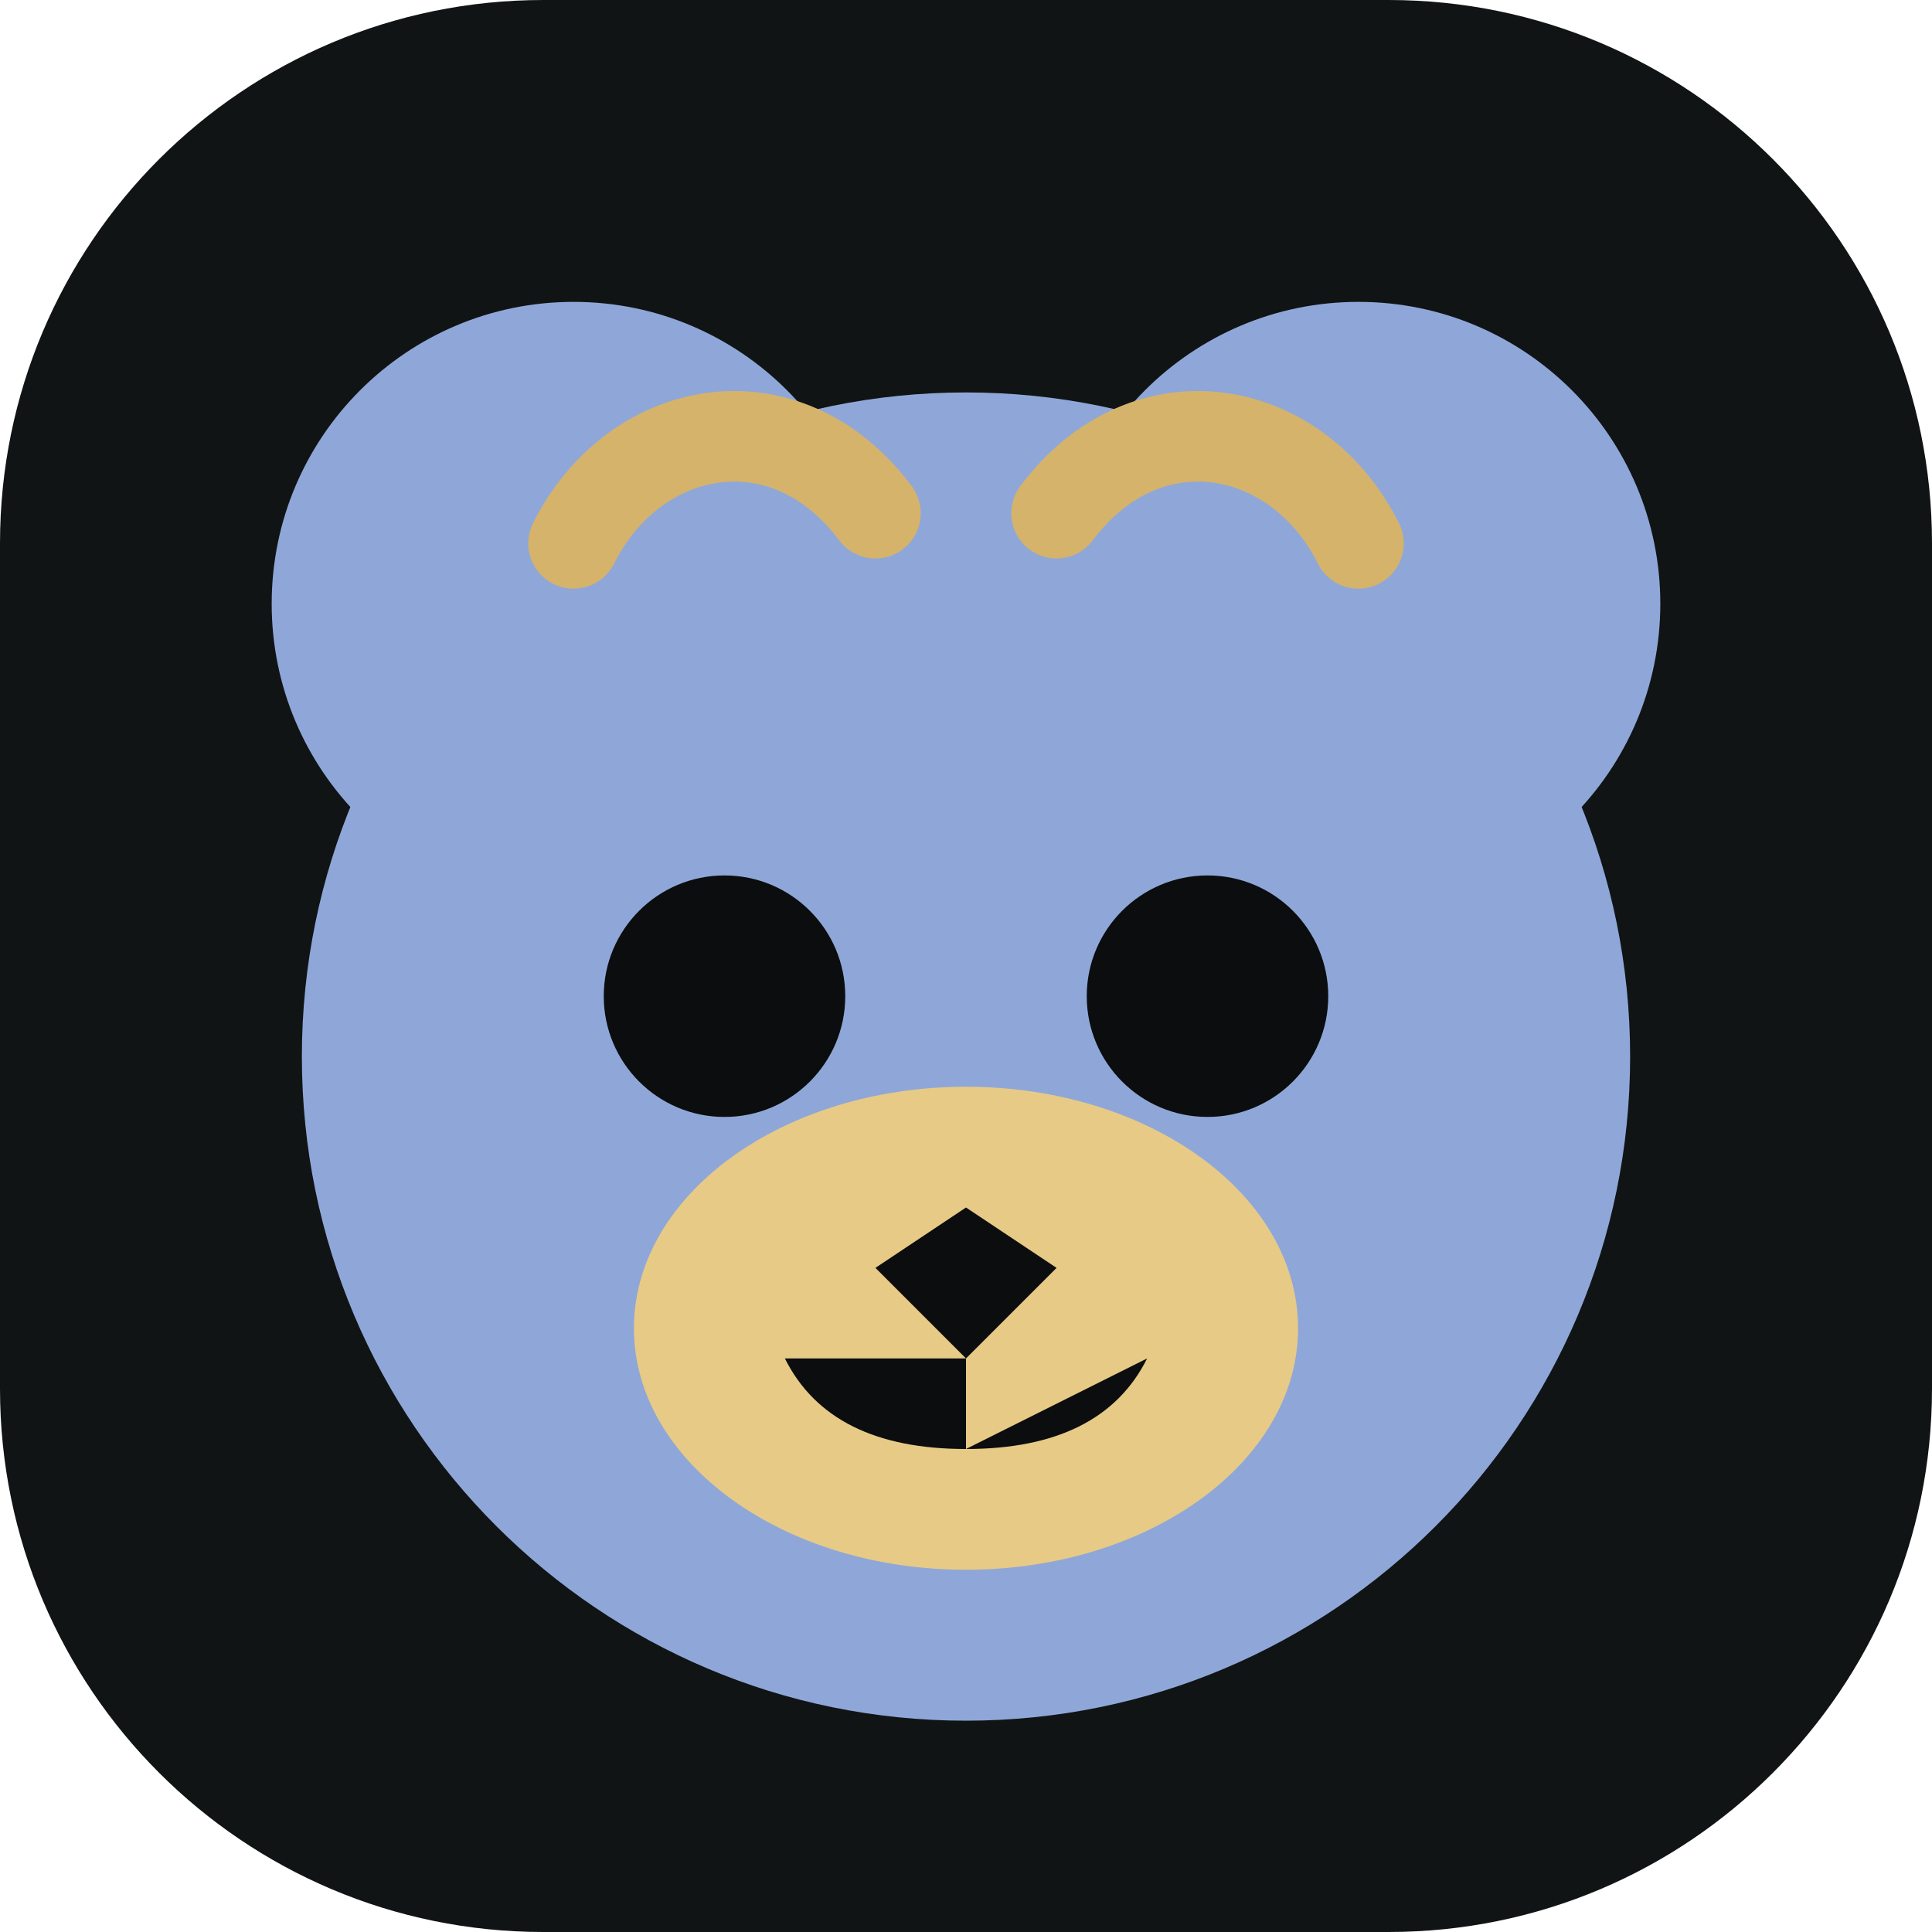
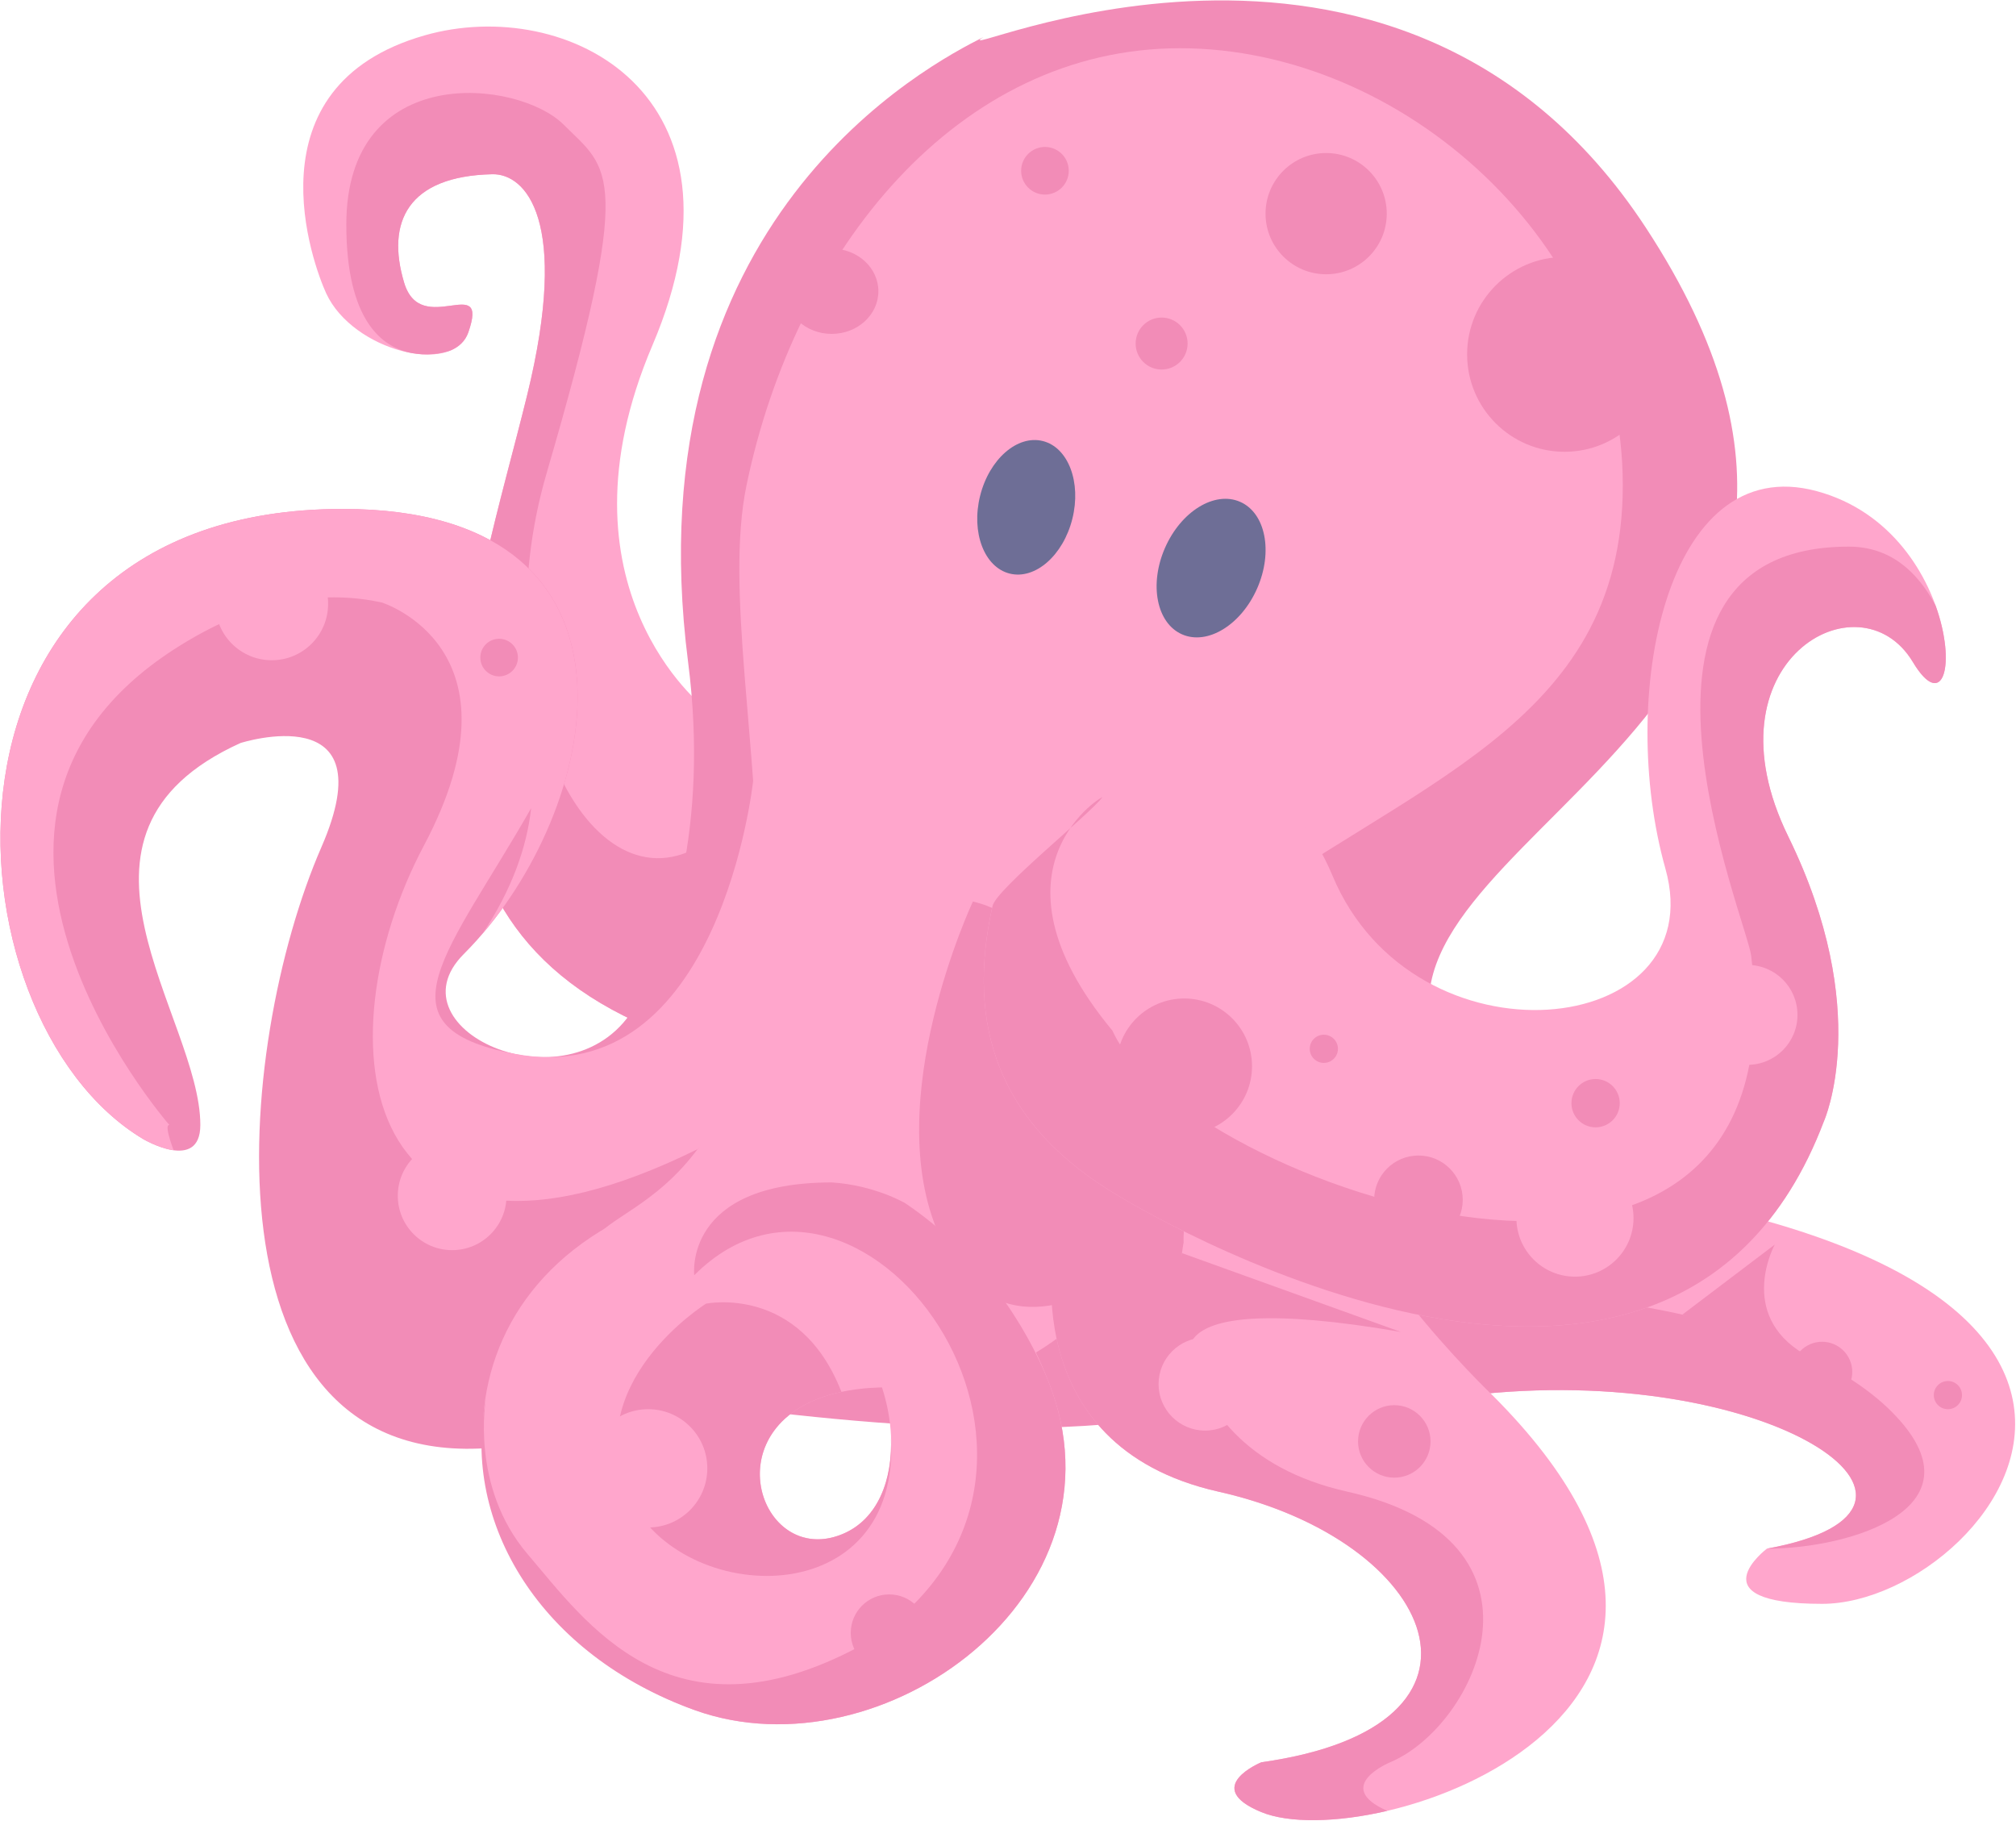
- <svg xmlns="http://www.w3.org/2000/svg" viewBox="0 0 64 64">
-   <rect width="64" height="64" rx="18" fill="#111415" />
-   <circle cx="19" cy="20" r="10" fill="#8fa7d8" />
-   <circle cx="45" cy="20" r="10" fill="#8fa7d8" />
-   <circle cx="32" cy="35" r="22" fill="#8fa7d8" />
-   <path d="M19 18c2-4 7-5 10-1M45 18c-2-4-7-5-10-1" fill="none" stroke="#d5b36b" stroke-width="3" stroke-linecap="round" />
-   <circle cx="24" cy="33" r="4" fill="#0b0d0e" />
-   <circle cx="40" cy="33" r="4" fill="#0b0d0e" />
-   <ellipse cx="32" cy="44" rx="11" ry="8" fill="#e7ca86" />
-   <path d="m29 42 3-2 3 2-3 3zM32 45v3c-3 0-5-1-6-3M32 48c3 0 5-1 6-3" fill="#0b0d0e" />
+ <svg xmlns="http://www.w3.org/2000/svg" version="1.1" viewBox="0 0 1328 1199" height="1199px" width="1328px">
+   <defs />
+   <g fill-rule="evenodd" fill="none" stroke-width="1" stroke="none" id="Page-1">
+     <g fill-rule="nonzero" id="章鱼，卡通动物">
+       <path fill="#FFA6CC" id="Shape" d="M966.898,919.203 C1163.911,895.751 1308.511,993.728 1163.911,1020.056 C1163.911,1020.056 1115.826,1056.416 1200.277,1056.416 C1318.703,1056.416 1520.403,794.914 889.524,766.769" />
+       <path fill="#F28CB7" id="Shape" d="M1043.117,855.366 C1043.117,855.366 967.367,834.156 909.327,847.577 L966.909,919.214 C1163.922,895.762 1308.522,993.744 1163.922,1020.067 C1219.042,1020.067 1309.113,992.883 1246,929.781 C1182.886,866.662 1043.117,855.366 1043.117,855.366 Z" />
+       <path fill="#FFA6CC" id="Shape" d="M464.122,466.23 C464.122,466.23 361.811,386.819 429.821,227.341 C500.437,61.752 373.289,-3.438 279.723,23.299 C162.142,56.888 206.556,175.165 214.881,193.234 C232.327,231.073 298.422,247.801 308.492,218.922 C322.564,178.632 277.321,223.295 266.208,186.167 C254.283,146.407 268.472,116.004 324.286,114.767 C346.016,114.287 375.58,144.58 347.264,260.184 C313.775,396.917 242.264,591.717 418.967,672.955 C418.967,672.949 474.97,653.538 464.122,466.23 Z" />
+       <path fill="#F28CB7" id="Shape" d="M360.078,311.654 C418.426,111.858 401.406,112.206 371.351,82.156 C341.296,52.096 228.131,40.033 228.131,147.881 C228.131,211.005 251.528,228.683 270.923,232.503 C273.319,232.923 275.643,233.215 277.94,233.37 C288.451,233.878 296.445,230.985 296.445,230.985 C302.159,228.666 306.471,224.735 308.508,218.922 C322.58,178.632 277.338,223.295 266.225,186.167 C254.3,146.407 268.488,116.004 324.303,114.767 C346.033,114.287 375.596,144.58 347.28,260.184 C313.791,396.917 242.281,591.717 418.984,672.955 C418.984,672.955 455.808,660.174 463.956,555.468 C388.018,604.636 316.635,460.428 360.078,311.654 Z" />
+       <path fill="#F28CB7" id="Shape" d="M324.303,953.592 C129.635,970.027 154.738,688.695 211.702,558.029 C255.166,458.352 158.349,489.434 158.349,489.434 C25.254,549.82 131.965,669.433 131.965,740.971 C131.965,772.478 94.435,750.345 94.435,750.345 C-39.239,670.603 -59.18,335.228 225.774,335.228 C440.035,335.228 396.393,537.509 305.521,628.397 C254.979,678.928 378.787,733.7 418.962,661.698 C441.089,622.037 467.241,545.044 453.268,436.076 C415.804,143.895 612.575,42.203 647.82,24.426 C615.407,45.338 918.883,-102.248 1084.158,149.951 C1286.533,458.783 911.088,545.343 943.247,677.156 C1032.567,1043.503 511.915,926.253 350.096,909.834" />
+       <path fill="#FFA6CC" id="Shape" d="M496.115,514.31 C496.115,514.31 474.313,720.036 338.458,694.039 C245.693,676.284 295.81,627.171 349.864,532.358 C347.043,558.25 336.979,586.285 317.794,615.108 C399.888,519.224 430.125,335.228 225.779,335.228 C-59.175,335.228 -39.234,670.609 94.446,750.345 C94.446,750.345 104.599,756.319 114.343,757.627 C110.561,747.204 109.17,740.96 111.544,740.96 C111.544,740.96 -73.976,528.847 133.412,416.621 C174.861,394.19 216.135,389.122 251.434,396.823 C251.434,396.823 348.241,426.922 279.287,556.881 C210.327,686.834 236.44,866.899 459.429,756.975 C459.424,756.998 542.859,675.931 496.115,514.31 Z" />
+       <path fill="#FFA6CC" id="Shape" d="M871.907,742.125 C871.907,813.519 983.316,919.198 983.316,919.198 C1192.062,1127.943 903.055,1223.325 830.883,1193.585 C790.995,1177.177 830.883,1160.764 830.883,1160.764 C1000.629,1136.942 945.742,1014.58 802.721,982.526 C666.695,952.046 694.84,818.361 694.84,818.361 C694.84,818.361 690.147,748.004 769.9,715.172 C849.625,682.324 871.907,713.428 871.907,742.125 Z" />
+       <ellipse ry="39.585" rx="28.537" cy="141.748" cx="698.947" transform="translate(698.9467, 141.7477) rotate(74.83533) translate(-698.9467, -141.7477)" fill="#C71870" id="Oval" />
+       <ellipse ry="21.061" rx="15.187" cy="284.974" cx="853.962" transform="translate(853.9621, 284.9744) rotate(74.84639) translate(-853.9621, -284.9744)" fill="#C71870" id="Oval" />
+       <path fill="#FFA6CC" id="Shape" d="M1068.982,319.659 C1068.982,478.978 925.922,515.801 803.864,608.13 C695.734,689.904 820.437,828.155 660.7,902.365 C642.371,910.883 446.511,913.528 394.157,828.155 C371.975,791.966 499.802,811.062 499.802,600.534 C499.802,491.239 477.603,387.918 491.748,319.676 C523.878,164.631 630.926,31.768 777.348,31.768 C923.758,31.746 1068.982,160.336 1068.982,319.659 Z" />
+       <ellipse ry="44.994" rx="31.308" cy="334.153" cx="676.014" transform="translate(676.0141, 334.1526) rotate(-165.9777) translate(-676.0141, -334.1526)" fill="#6E6E96" id="Oval" />
+       <path fill="#F28CB7" id="Shape" d="M915.737,1160.769 C972.512,1136.947 1030.602,1014.585 887.575,982.532 C751.555,952.052 779.7,818.366 779.7,818.366 C779.7,818.366 775.012,748.01 854.76,715.178 C856.885,714.306 858.95,713.488 860.998,712.71 C847.572,699.206 820.167,694.475 769.889,715.178 C690.153,748.01 694.829,818.366 694.829,818.366 C694.829,818.366 666.684,952.052 802.71,982.532 C945.714,1014.585 1000.618,1136.947 830.871,1160.769 C830.871,1160.769 790.984,1177.205 830.871,1193.59 C848.803,1200.983 880.106,1200.629 913.826,1192.773 C877.268,1176.642 915.737,1160.769 915.737,1160.769 Z" />
+       <path fill="#FFA6CC" id="Shape" d="M545.084,781.167 C545.084,781.167 478.133,763.849 401.417,807.43 C265.639,884.494 303.308,1071.306 458.054,1126.568 C580.687,1170.359 746.707,1050.614 690.672,909.983 C676.003,873.154 646.108,814.347 596.228,797.774 C596.228,797.774 518.844,759.084 458.071,819.879 C458.071,819.879 430.445,850.265 507.808,850.265 C585.17,850.265 615.578,985.651 554.778,1010.527 C493.989,1035.393 460.826,913.809 585.17,913.809" />
+       <path fill="#F28CB7" id="Shape" d="M547.899,778.843 C575.856,780.577 596.195,792.446 596.195,792.446 C646.081,826.117 675.975,873.138 690.644,909.967 C746.68,1050.614 580.66,1170.342 458.027,1126.552 C355.766,1090.032 303.766,1002.826 320.118,921.146 C320.118,921.229 309.413,979.076 347.639,1023.783 C385.92,1068.512 442.006,1150.711 565.787,1084.682 C747.061,975.261 569.861,727.395 457.326,839.953 C457.331,839.953 449.862,778.843 547.899,778.843 Z" />
+       <path fill="#F28CB7" id="Shape" d="M465.066,858.701 C465.066,858.701 380.195,911.739 414.672,986.015 C448.371,1058.575 594.185,1063.897 586.865,946.051 C588.129,974.604 578.335,1000.91 554.751,1010.55 C499.659,1033.096 467.258,935.307 554.27,916.813 C526.672,845.81 465.066,858.701 465.066,858.701 Z M586.18,937.576 L586.169,937.565 C586.186,937.681 586.197,937.825 586.213,937.935 C586.191,937.819 586.191,937.698 586.18,937.576 Z" />
+       <path fill="#F28CB7" id="Shape" d="M787.307,903.303 C787.307,903.303 746.266,846.876 922.682,877.289 L778.601,825.394 C778.612,825.383 766.08,867.827 787.307,903.303 Z" />
+       <path fill="#F28CB7" id="Shape" d="M640.863,593.826 C640.863,593.826 578.92,725.529 618.896,814.027 C655.637,895.359 727.495,845.976 727.495,845.976 C727.495,845.976 744.659,618.034 640.863,593.826 Z" />
+       <path fill="#F28CB7" id="Shape" d="M1169.084,819.791 C1169.084,819.791 1143.97,865.53 1188.451,891.892 L1108.207,865.917 L1169.084,819.791 Z" />
+       <circle r="39.926" cy="140.726" cx="873.569" fill="#F28CB7" id="Oval" />
+       <circle r="15.684" cy="112.482" cx="688.342" fill="#F28CB7" id="Oval" />
+       <circle r="17.114" cy="226.287" cx="765.196" fill="#F28CB7" id="Oval" />
+       <circle r="64.168" cy="233.414" cx="1030.602" fill="#F28CB7" id="Oval" />
+       <ellipse ry="28.084" rx="30.773" cy="191.843" cx="547.844" fill="#F28CB7" id="Oval" />
+       <ellipse ry="47.651" rx="33.158" cy="374.193" cx="797.788" transform="translate(797.788, 374.1926) rotate(-156.3598) translate(-797.788, -374.1926)" fill="#6E6E96" id="Oval" />
+       <path fill="#FFA6CC" id="Shape" d="M737.057,787.859 C737.057,787.859 1098.231,1010.66 1201.425,738.608 C1201.425,738.608 1234.251,665.905 1177.973,550.99 C1121.7,436.07 1224.872,377.429 1260.05,436.07 C1295.234,494.712 1296.399,350.471 1196.721,323.496 C1097.044,296.527 1065.377,459.533 1097.044,572.107 C1128.7,684.681 931.714,705.776 877.765,576.789 C823.816,447.807 671.371,518.158 653.788,596.73 C636.215,675.301 657.299,740.954 737.057,787.859 Z" />
+       <path fill="#F28CB7" id="Shape" d="M1275.039,398.882 C1262.733,375.761 1244.559,360.055 1217.849,360.055 C1047.672,360.055 1150.739,606.259 1153.538,629.473 C1188.987,923.857 777.894,779.671 732.812,678.884 C642.636,570.147 730.338,521.841 726.021,525.253 C718.772,535.521 656.316,585.572 653.826,596.719 C636.226,675.29 657.321,740.949 737.079,787.859 C737.079,787.859 1098.253,1010.66 1201.447,738.608 C1201.447,738.608 1234.273,665.905 1177.995,550.99 C1121.722,436.07 1224.905,377.429 1260.072,436.07 C1279.947,469.206 1288.94,437.55 1275.039,398.882 Z" />
+       <circle r="44.641" cy="702.32" cx="780.103" fill="#F28CB7" id="Oval" />
+       <circle r="29.177" cy="790.288" cx="934.369" fill="#F28CB7" id="Oval" />
+       <circle r="15.911" cy="726.633" cx="1051.067" fill="#F28CB7" id="Oval" />
+       <circle r="9.286" cy="690.826" cx="872.051" fill="#F28CB7" id="Oval" />
+       <circle r="35.808" cy="787.632" cx="297.842" fill="#FFA6CC" id="Oval" />
+       <circle r="19.891" cy="903.679" cx="1200.249" fill="#F28CB7" id="Oval" />
+       <circle r="23.872" cy="949.424" cx="918.458" fill="#F28CB7" id="Oval" />
+       <circle r="9.286" cy="918.921" cx="1283.143" fill="#F28CB7" id="Oval" />
+       <circle r="38.954" cy="967.156" cx="426.973" fill="#FFA6CC" id="Oval" />
+       <circle r="25.324" cy="1075.523" cx="585.733" fill="#F28CB7" id="Oval" />
+       <circle r="12.378" cy="433.128" cx="328.786" fill="#F28CB7" id="Oval" />
+       <circle r="37.133" cy="397.756" cx="179.008" fill="#FFA6CC" id="Oval" />
+       <circle r="38.568" cy="802.334" cx="1037.48" fill="#FFA6CC" id="Oval" />
+       <circle r="32.898" cy="668.483" cx="1151.158" fill="#FFA6CC" id="Oval" />
+       <circle r="30.64" cy="911.662" cx="793.822" fill="#FFA6CC" id="Oval" />
+     </g>
+   </g>
</svg>
